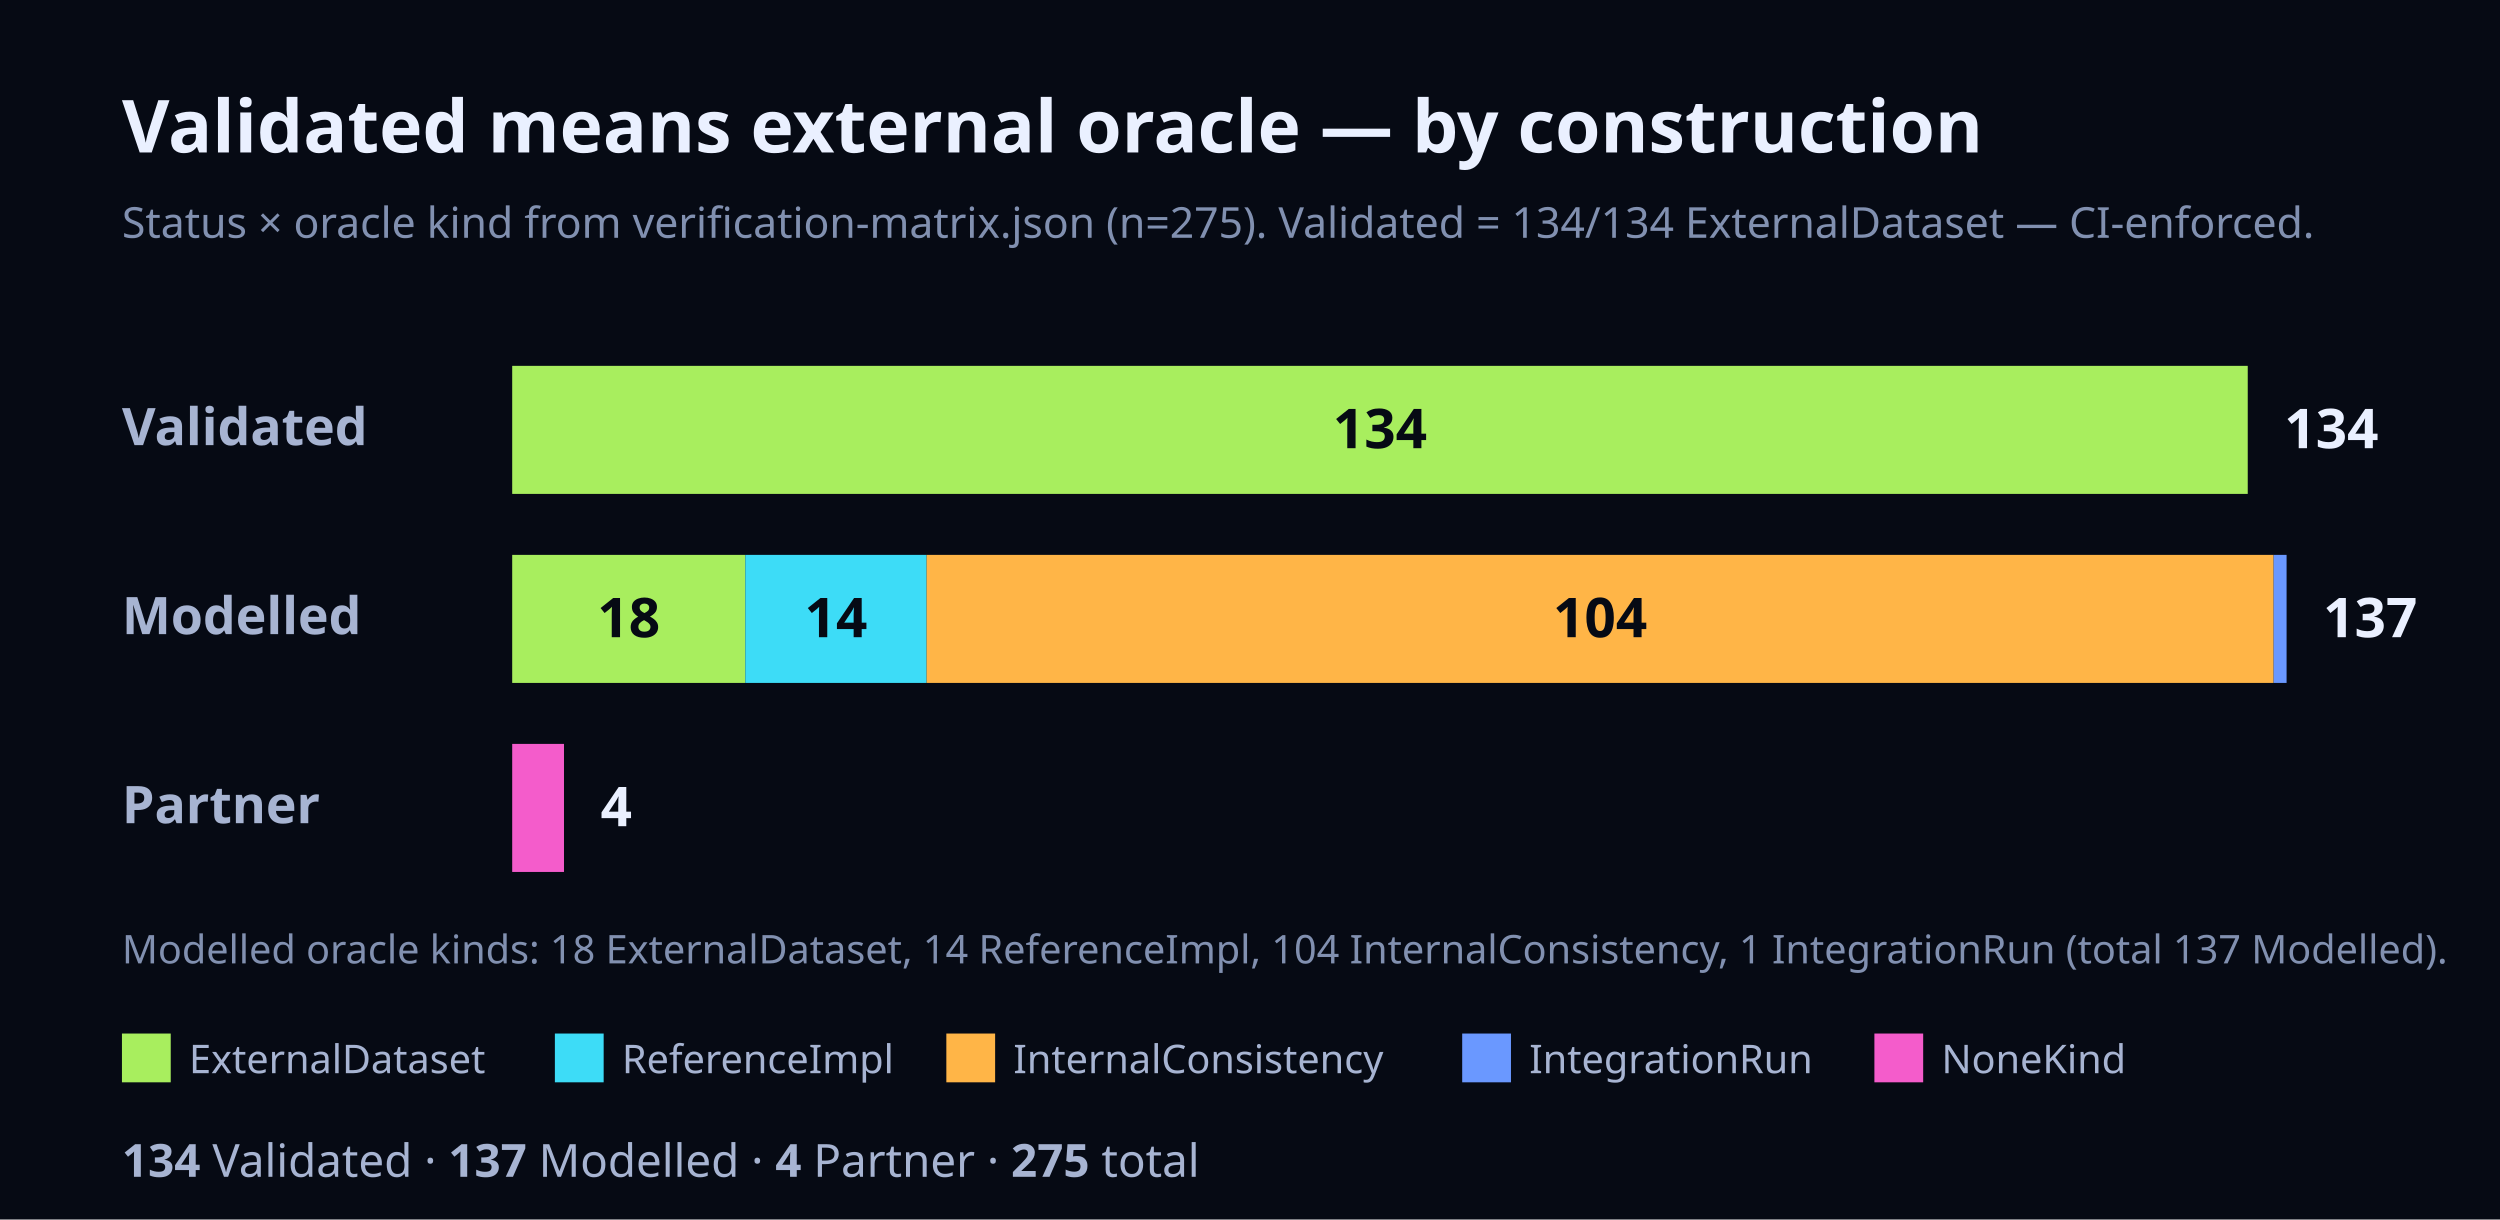
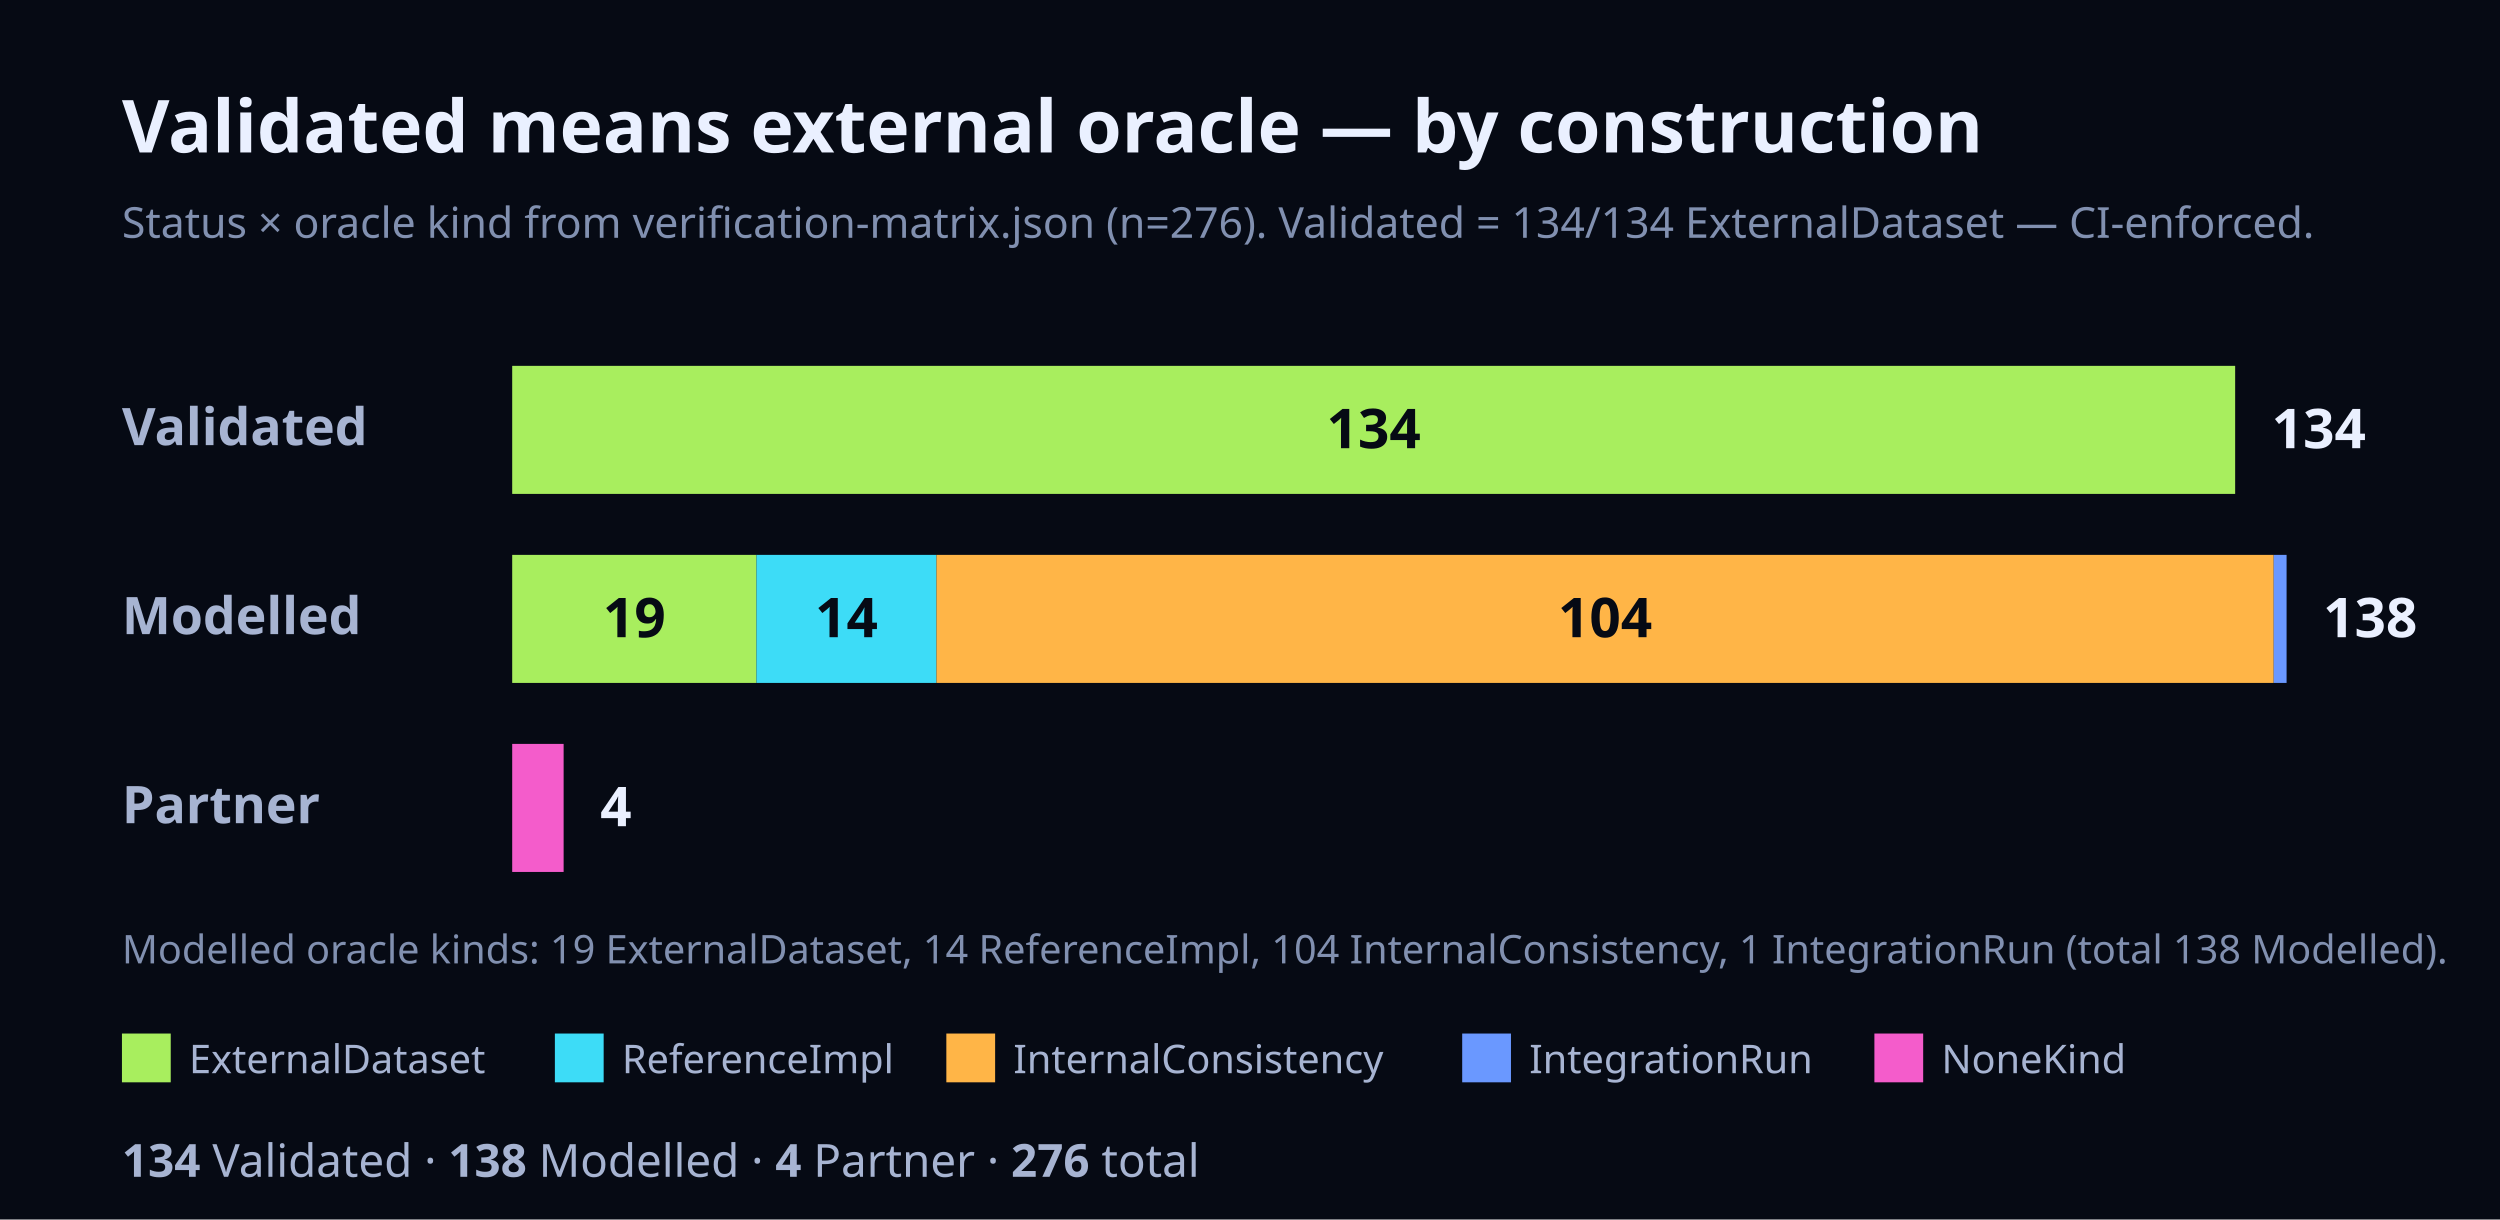
<svg xmlns="http://www.w3.org/2000/svg" width="820" height="400" viewBox="0 0 820 400" font-family="Geist, ui-sans-serif, system-ui, sans-serif">
  <rect x="0" y="0" width="820" height="400" fill="#060A14" />
  <text x="40" y="50" font-size="24" font-weight="700" fill="#EAF0FF">Validated means external oracle — by construction</text>
-   <text x="40" y="78" font-size="14" fill="#8190B0">Status × oracle kind from verification-matrix.json (n=275). Validated = 134/134 ExternalDataset — CI-enforced.</text>
+   <text x="40" y="78" font-size="14" fill="#8190B0">Status × oracle kind from verification-matrix.json (n=276). Validated = 134/134 ExternalDataset — CI-enforced.</text>
  <text x="40" y="146" font-size="17" font-weight="700" fill="#A7B4D2">Validated</text>
-   <rect x="168" y="120" width="569.26" height="42" fill="#A8EE5E" />
-   <text x="452.63" y="147" font-size="18" font-weight="700" fill="#060A14" text-anchor="middle">134</text>
-   <text x="749.26" y="147" font-size="18" font-weight="700" fill="#EAF0FF">134</text>
+   <rect x="168" y="120" width="565.13" height="42" fill="#A8EE5E" />
+   <text x="450.57" y="147" font-size="18" font-weight="700" fill="#060A14" text-anchor="middle">134</text>
+   <text x="745.13" y="147" font-size="18" font-weight="700" fill="#EAF0FF">134</text>
  <text x="40" y="208" font-size="17" font-weight="700" fill="#A7B4D2">Modelled</text>
-   <rect x="168" y="182" width="76.47" height="42" fill="#A8EE5E" />
-   <text x="206.23" y="209" font-size="18" font-weight="700" fill="#060A14" text-anchor="middle">18</text>
-   <rect x="244.47" y="182" width="59.47" height="42" fill="#3DDCF7" />
-   <text x="274.2" y="209" font-size="18" font-weight="700" fill="#060A14" text-anchor="middle">14</text>
-   <rect x="303.94" y="182" width="441.81" height="42" fill="#FFB547" />
-   <text x="524.85" y="209" font-size="18" font-weight="700" fill="#060A14" text-anchor="middle">104</text>
-   <rect x="745.75" y="182" width="4.25" height="42" fill="#6A98FF" />
-   <text x="762" y="209" font-size="18" font-weight="700" fill="#EAF0FF">137</text>
+   <rect x="168" y="182" width="80.13" height="42" fill="#A8EE5E" />
+   <text x="208.07" y="209" font-size="18" font-weight="700" fill="#060A14" text-anchor="middle">19</text>
+   <rect x="248.13" y="182" width="59.04" height="42" fill="#3DDCF7" />
+   <text x="277.65" y="209" font-size="18" font-weight="700" fill="#060A14" text-anchor="middle">14</text>
+   <rect x="307.17" y="182" width="438.61" height="42" fill="#FFB547" />
+   <text x="526.48" y="209" font-size="18" font-weight="700" fill="#060A14" text-anchor="middle">104</text>
+   <rect x="745.78" y="182" width="4.22" height="42" fill="#6A98FF" />
+   <text x="762" y="209" font-size="18" font-weight="700" fill="#EAF0FF">138</text>
  <text x="40" y="270" font-size="17" font-weight="700" fill="#A7B4D2">Partner</text>
-   <rect x="168" y="244" width="16.99" height="42" fill="#F45CCB" />
-   <text x="196.99" y="271" font-size="18" font-weight="700" fill="#EAF0FF">4</text>
-   <text x="40" y="316" font-size="13" fill="#8190B0">Modelled oracle kinds: 18 ExternalDataset, 14 ReferenceImpl, 104 InternalConsistency, 1 IntegrationRun (total 137 Modelled).</text>
+   <rect x="168" y="244" width="16.87" height="42" fill="#F45CCB" />
+   <text x="196.87" y="271" font-size="18" font-weight="700" fill="#EAF0FF">4</text>
+   <text x="40" y="316" font-size="13" fill="#8190B0">Modelled oracle kinds: 19 ExternalDataset, 14 ReferenceImpl, 104 InternalConsistency, 1 IntegrationRun (total 138 Modelled).</text>
  <rect x="40" y="339" width="16" height="16" fill="#A8EE5E" />
  <text x="62" y="352" font-size="13" fill="#A7B4D2">ExternalDataset</text>
  <rect x="182" y="339" width="16" height="16" fill="#3DDCF7" />
  <text x="204" y="352" font-size="13" fill="#A7B4D2">ReferenceImpl</text>
  <rect x="310.4" y="339" width="16" height="16" fill="#FFB547" />
  <text x="332.4" y="352" font-size="13" fill="#A7B4D2">InternalConsistency</text>
  <rect x="479.6" y="339" width="16" height="16" fill="#6A98FF" />
  <text x="501.6" y="352" font-size="13" fill="#A7B4D2">IntegrationRun</text>
  <rect x="614.8" y="339" width="16" height="16" fill="#F45CCB" />
  <text x="636.8" y="352" font-size="13" fill="#A7B4D2">NoneKind</text>
  <text x="40" y="386" font-size="15" fill="#A7B4D2">
-     <tspan font-weight="700">134</tspan> Validated · <tspan font-weight="700">137</tspan> Modelled · <tspan font-weight="700">4</tspan> Partner · <tspan font-weight="700">275</tspan> total</text>
+     <tspan font-weight="700">134</tspan> Validated · <tspan font-weight="700">138</tspan> Modelled · <tspan font-weight="700">4</tspan> Partner · <tspan font-weight="700">276</tspan> total</text>
</svg>
